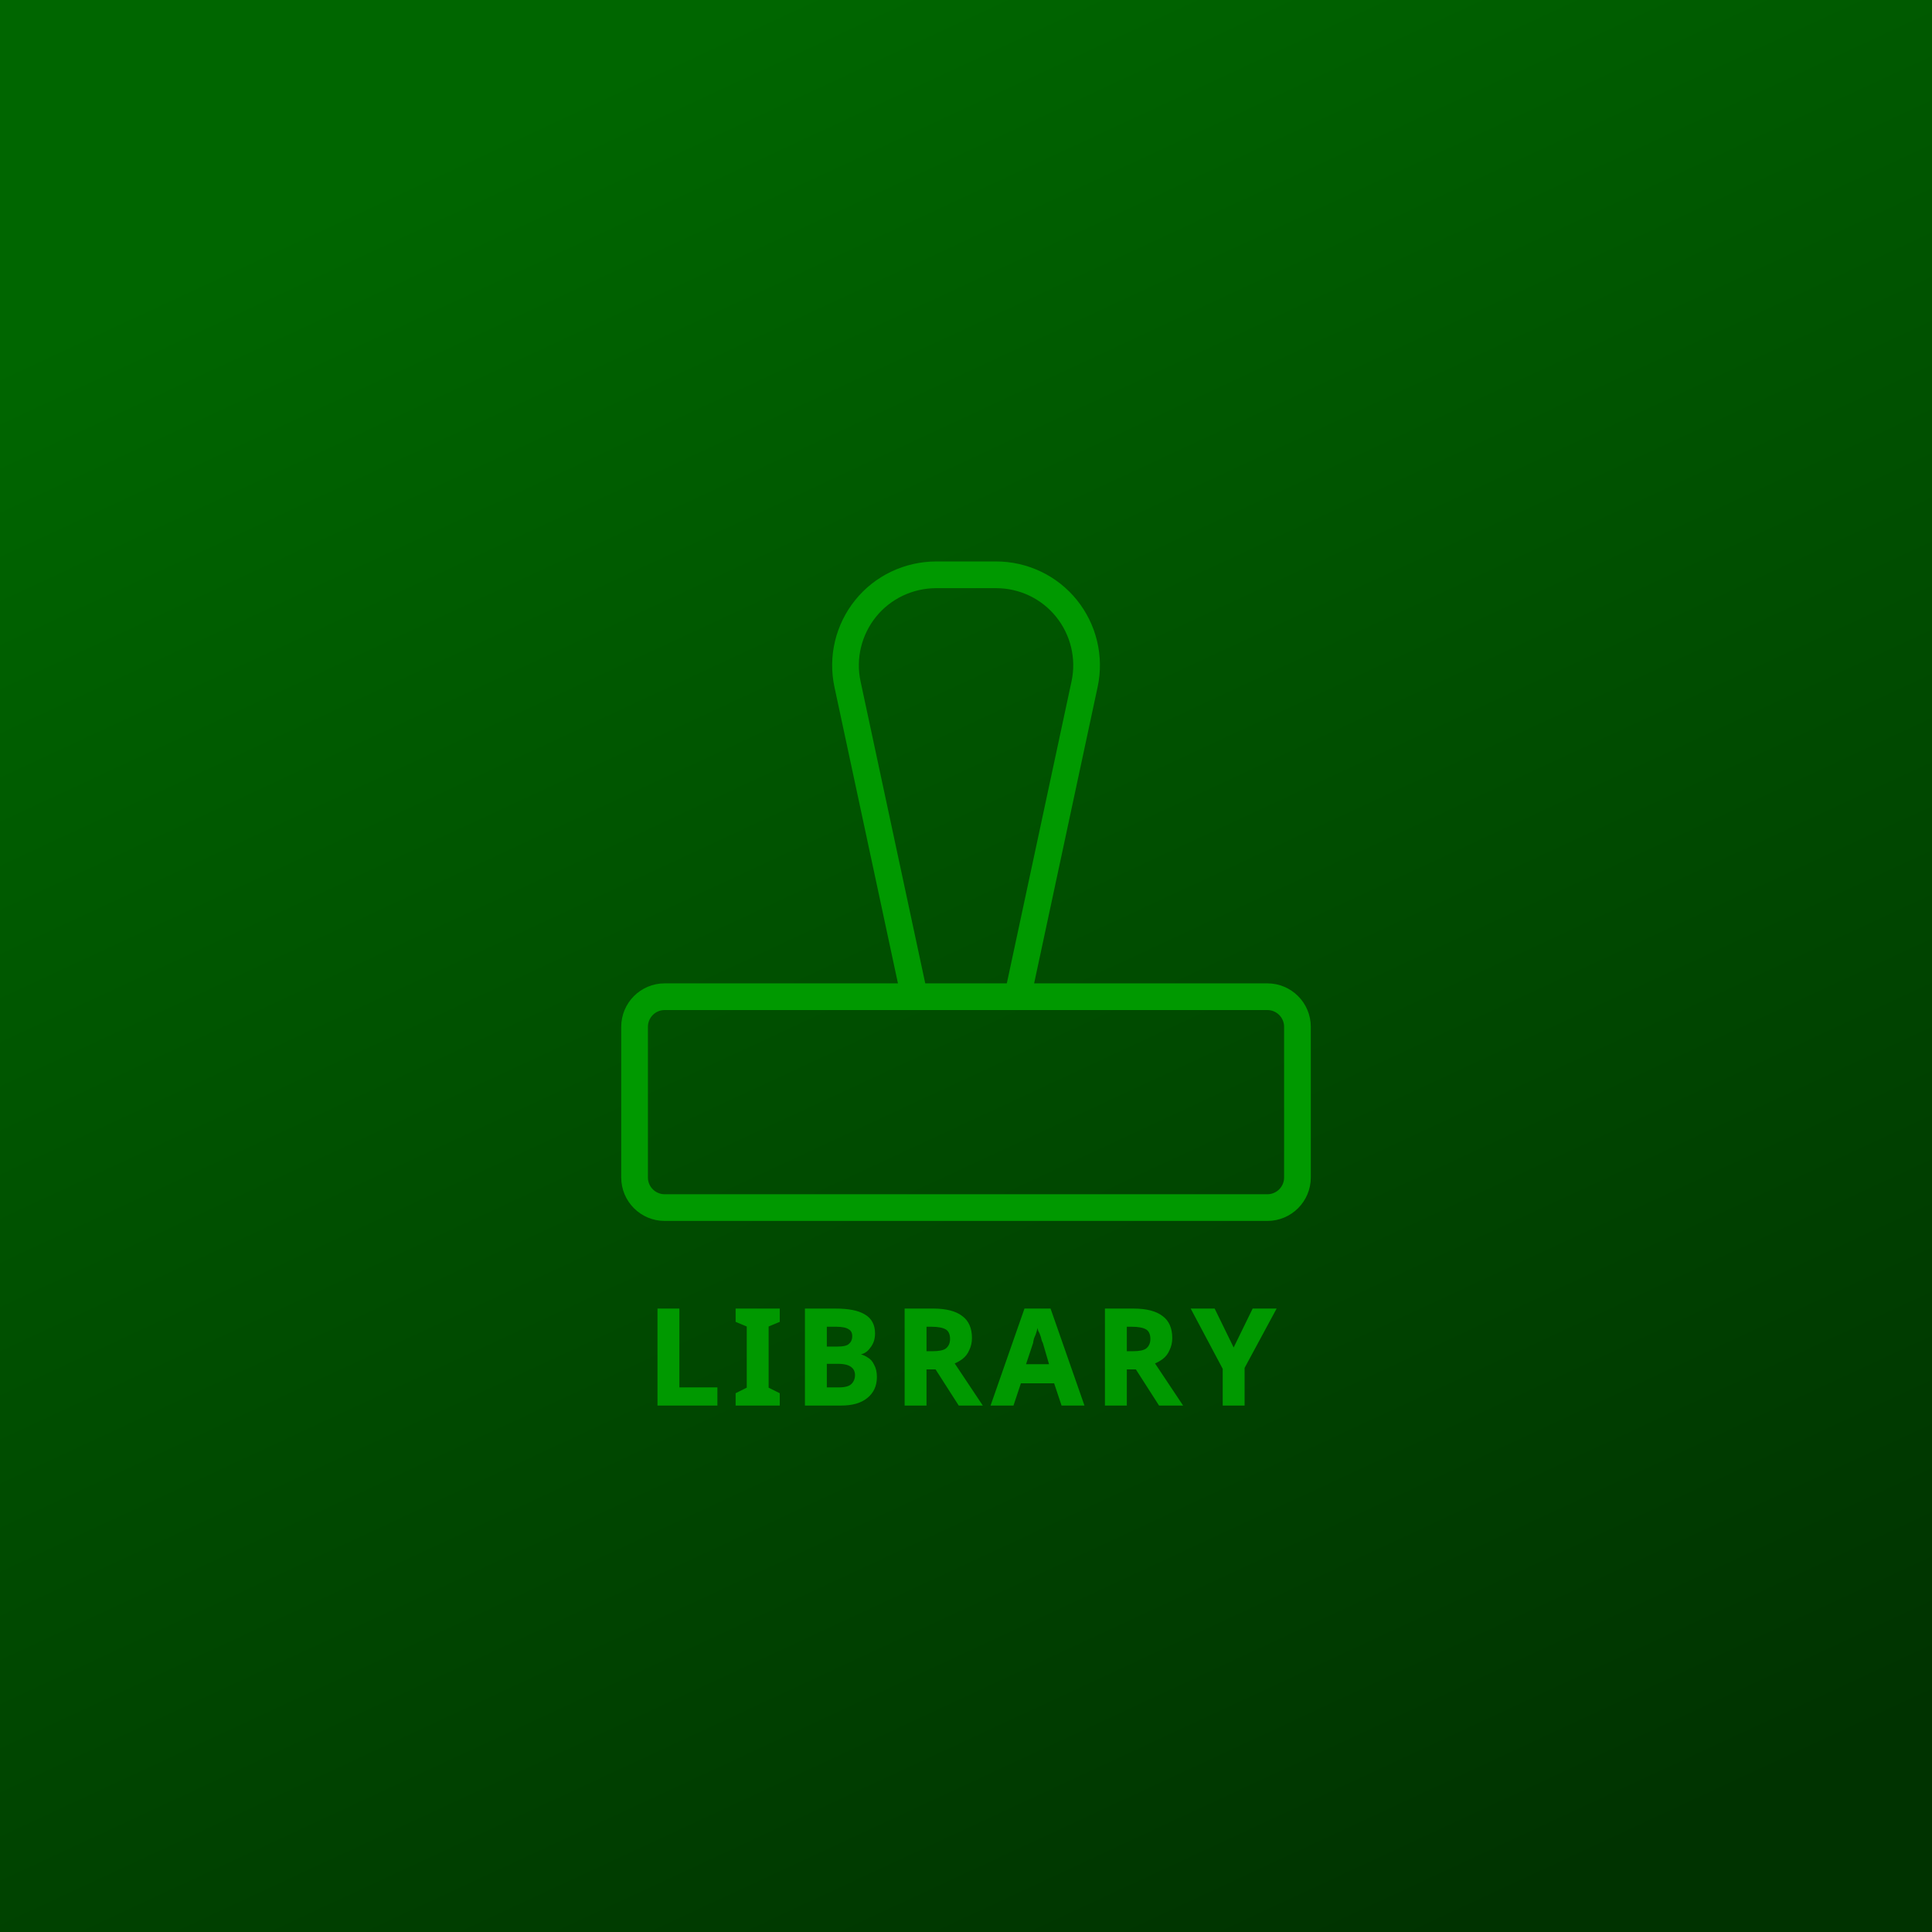
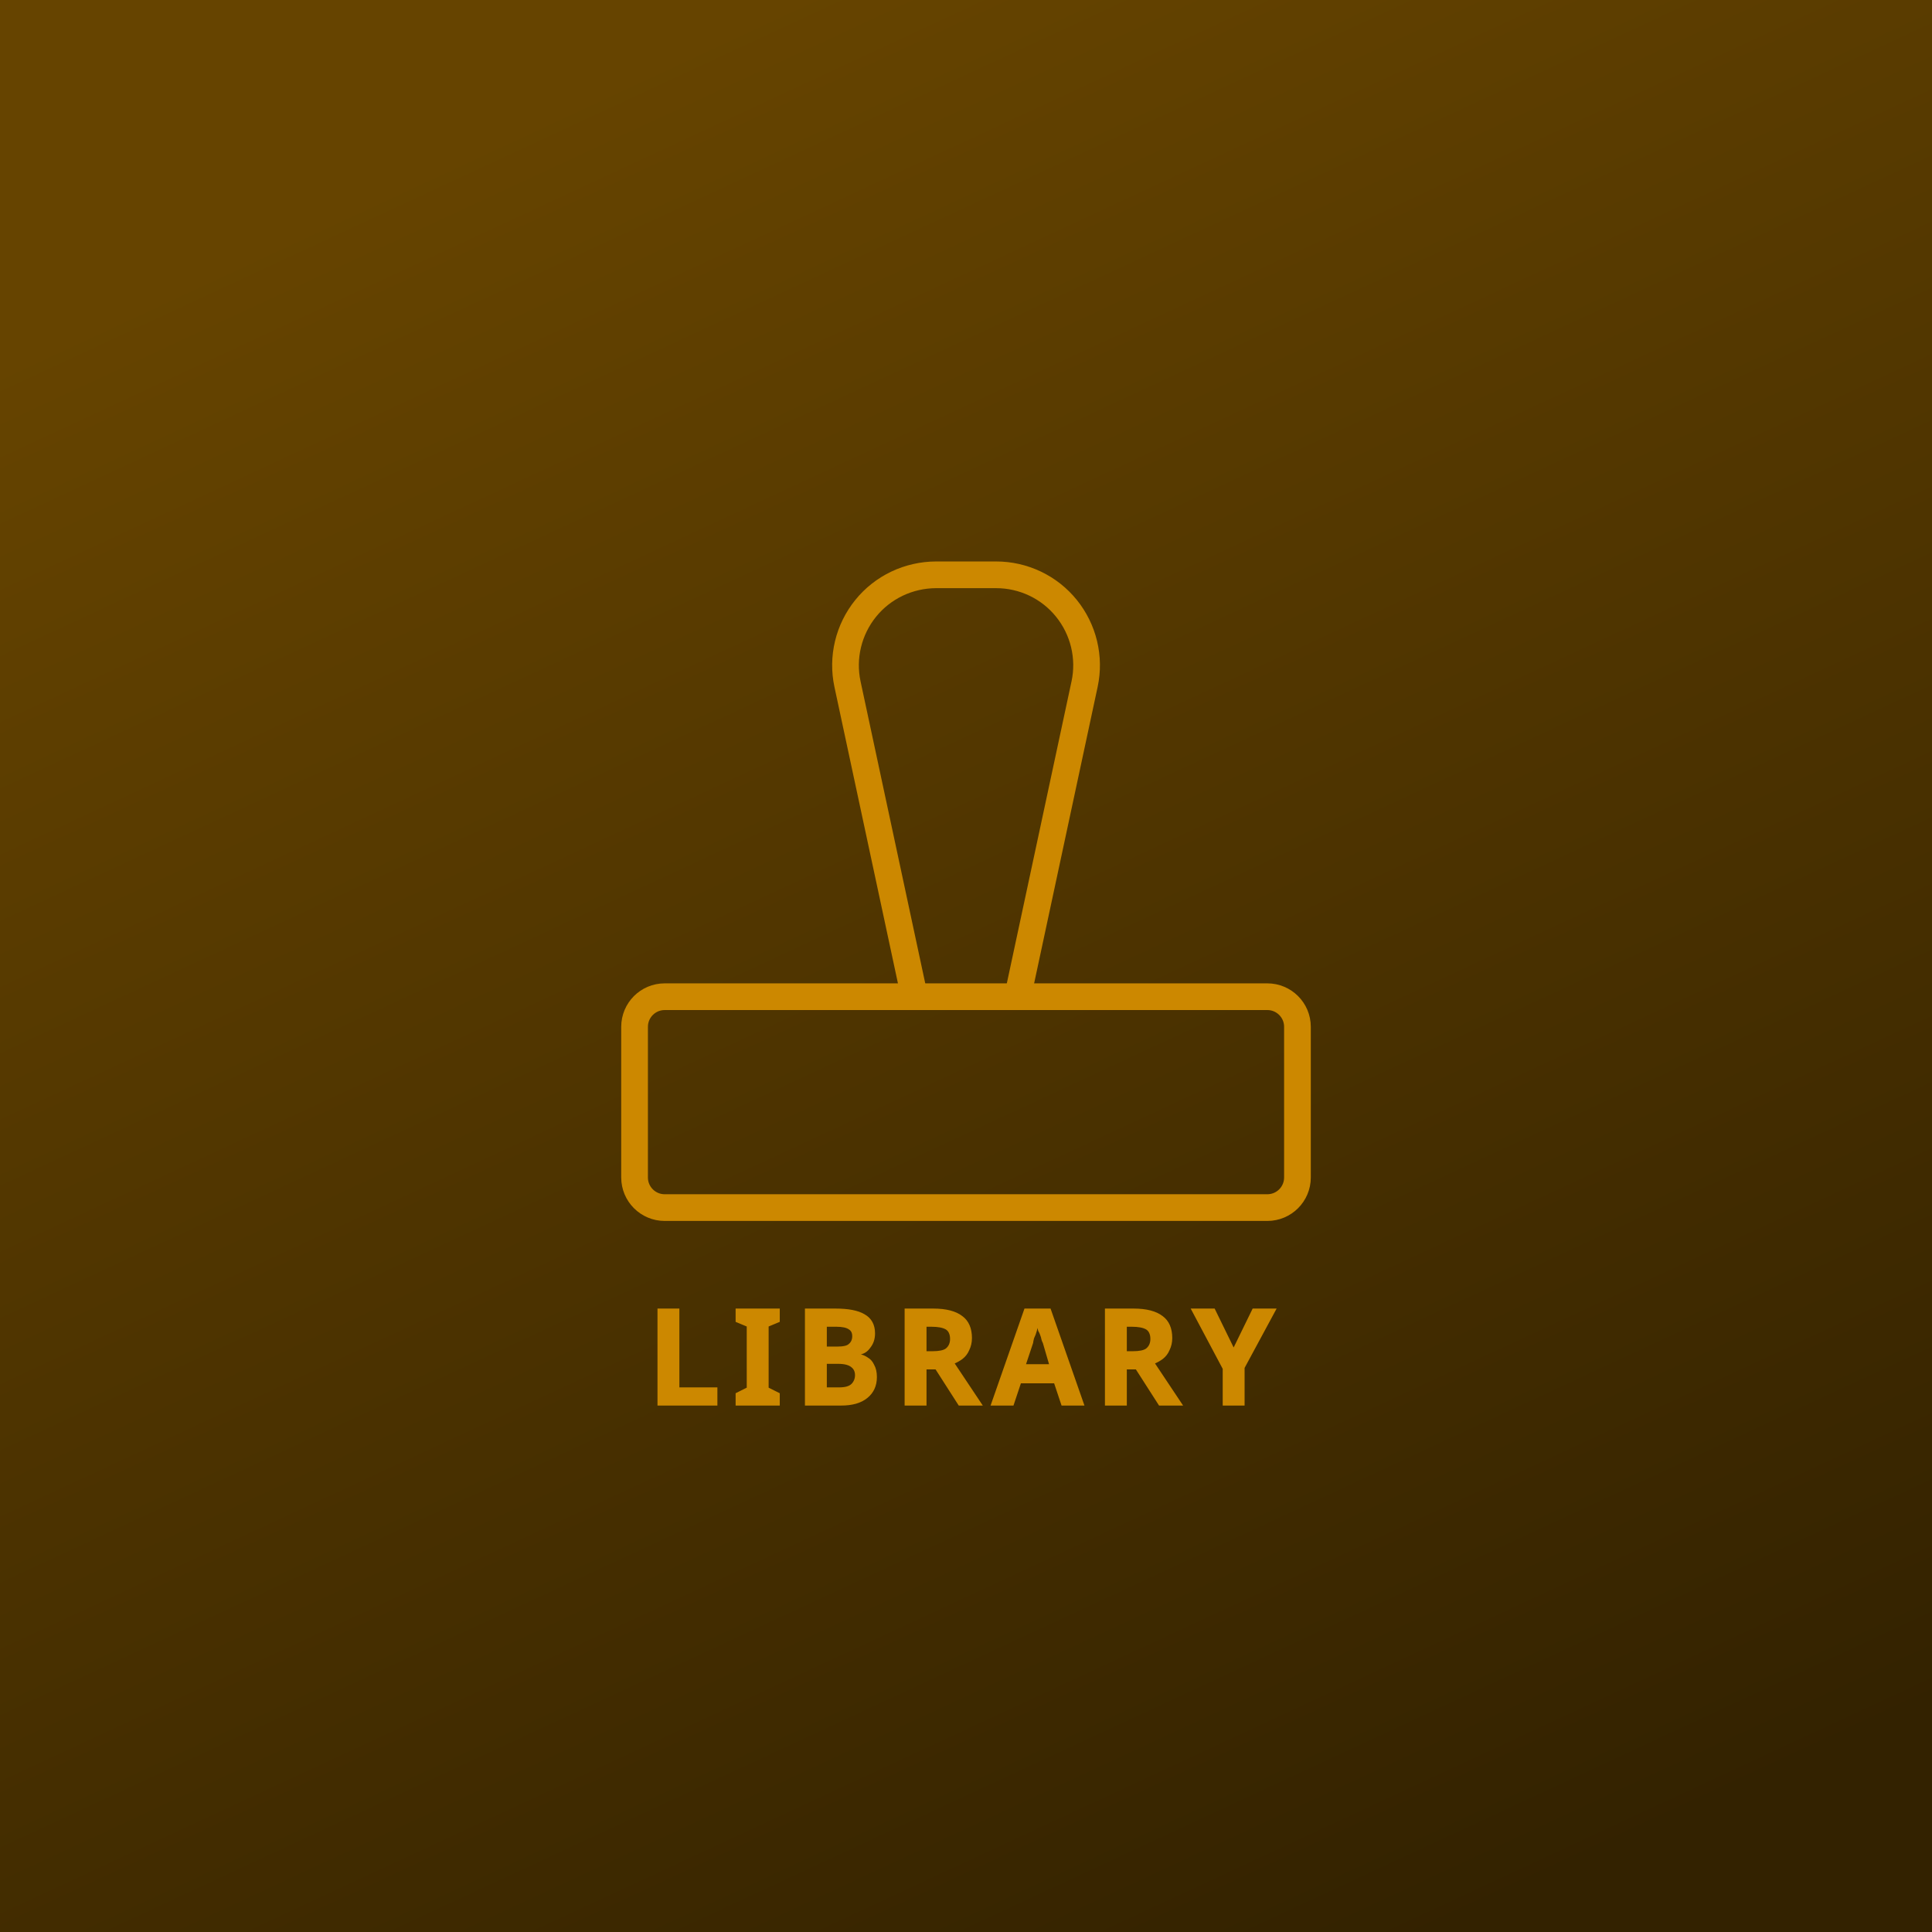
<svg xmlns="http://www.w3.org/2000/svg" xmlns:xlink="http://www.w3.org/1999/xlink" version="1.1" width="32" height="32" viewBox="0 0 32 32" fill="none">
  <defs id="gradient">
    <linearGradient id="linearGradientBase">
-       <stop style="stop-color:#006600;stop-opacity:1;" offset="0" id="stop1" />
-       <stop style="stop-color:#003300;stop-opacity:1;" offset="1" id="stop2" />
+       <stop style="stop-color:#664400;stop-opacity:1;" offset="0" id="stop1" />
+       <stop style="stop-color:#332200;stop-opacity:1;" offset="1" id="stop2" />
    </linearGradient>
    <linearGradient xlink:href="#linearGradientBase" id="linearGradient" x1="10.761" y1="0.931" x2="25.012" y2="31.585" gradientUnits="userSpaceOnUse" />
  </defs>
-   <rect width="100%" height="100%" fill="#003300" id="background" style="fill-opacity:1;fill:url(#linearGradient)" />
+   <rect width="100%" height="100%" fill="#332200" id="background" style="fill-opacity:1;fill:url(#linearGradient)" />
  <g id="stamp-text" transform="matrix(0.9830294,0,0,0.9830294,0.258012,0.1094708)">
    <g id="stamp" transform="matrix(1.105188,0,0,1.105188,-1.102115,-0.7410289)">
-       <path id="handle" d="m 14.701,15.765 -1.021,-4.766 c -0.043,-0.201 -0.04,-0.409 0.008,-0.608 0.048,-0.2 0.14,-0.386 0.269,-0.546 0.129,-0.16 0.292,-0.288 0.478,-0.377 0.185,-0.088 0.388,-0.134 0.593,-0.135 h 0.919 c 0.205,2.69e-5 0.408,0.046 0.593,0.134 0.185,0.088 0.349,0.217 0.478,0.377 0.129,0.16 0.221,0.346 0.269,0.546 0.048,0.2 0.051,0.408 0.008,0.608 l -1.021,4.766" stroke="#009900" stroke-width="0.407" stroke-linecap="round" stroke-linejoin="round" />
-       <path id="rubber" d="m 20.081,15.765 h -9.188 c -0.254,0 -0.459,0.206 -0.459,0.459 v 2.297 c 0,0.254 0.206,0.459 0.459,0.459 h 9.188 c 0.254,0 0.459,-0.206 0.459,-0.459 v -2.297 c 0,-0.254 -0.206,-0.459 -0.459,-0.459 z" stroke="#009900" stroke-width="0.407" stroke-linecap="round" stroke-linejoin="round" />
+       <path id="handle" d="m 14.701,15.765 -1.021,-4.766 c -0.043,-0.201 -0.04,-0.409 0.008,-0.608 0.048,-0.2 0.14,-0.386 0.269,-0.546 0.129,-0.16 0.292,-0.288 0.478,-0.377 0.185,-0.088 0.388,-0.134 0.593,-0.135 h 0.919 c 0.205,2.69e-5 0.408,0.046 0.593,0.134 0.185,0.088 0.349,0.217 0.478,0.377 0.129,0.16 0.221,0.346 0.269,0.546 0.048,0.2 0.051,0.408 0.008,0.608 l -1.021,4.766" stroke="#CC8800" stroke-width="0.407" stroke-linecap="round" stroke-linejoin="round" />
+       <path id="rubber" d="m 20.081,15.765 h -9.188 c -0.254,0 -0.459,0.206 -0.459,0.459 v 2.297 c 0,0.254 0.206,0.459 0.459,0.459 h 9.188 c 0.254,0 0.459,-0.206 0.459,-0.459 v -2.297 c 0,-0.254 -0.206,-0.459 -0.459,-0.459 z" stroke="#CC8800" stroke-width="0.407" stroke-linecap="round" stroke-linejoin="round" />
    </g>
-     <text xml:space="preserve" style="font-style:normal;font-variant:normal;font-weight:bold;font-stretch:normal;font-size:2.25px;font-family:'Work Sans';text-align:start;letter-spacing:0.075em;text-anchor:start;display:inline;fill:#009900;stroke:#009900;stroke-width:0.025;stroke-dasharray:none;stroke-opacity:1" x="10.626" y="23.556" id="text">LIBRARY</text>
+     <text xml:space="preserve" style="font-style:normal;font-variant:normal;font-weight:bold;font-stretch:normal;font-size:2.25px;font-family:'Work Sans';text-align:start;letter-spacing:0.075em;text-anchor:start;display:inline;fill:#CC8800;stroke:#CC8800;stroke-width:0.025;stroke-dasharray:none;stroke-opacity:1" x="10.626" y="23.556" id="text">LIBRARY</text>
  </g>
</svg>
